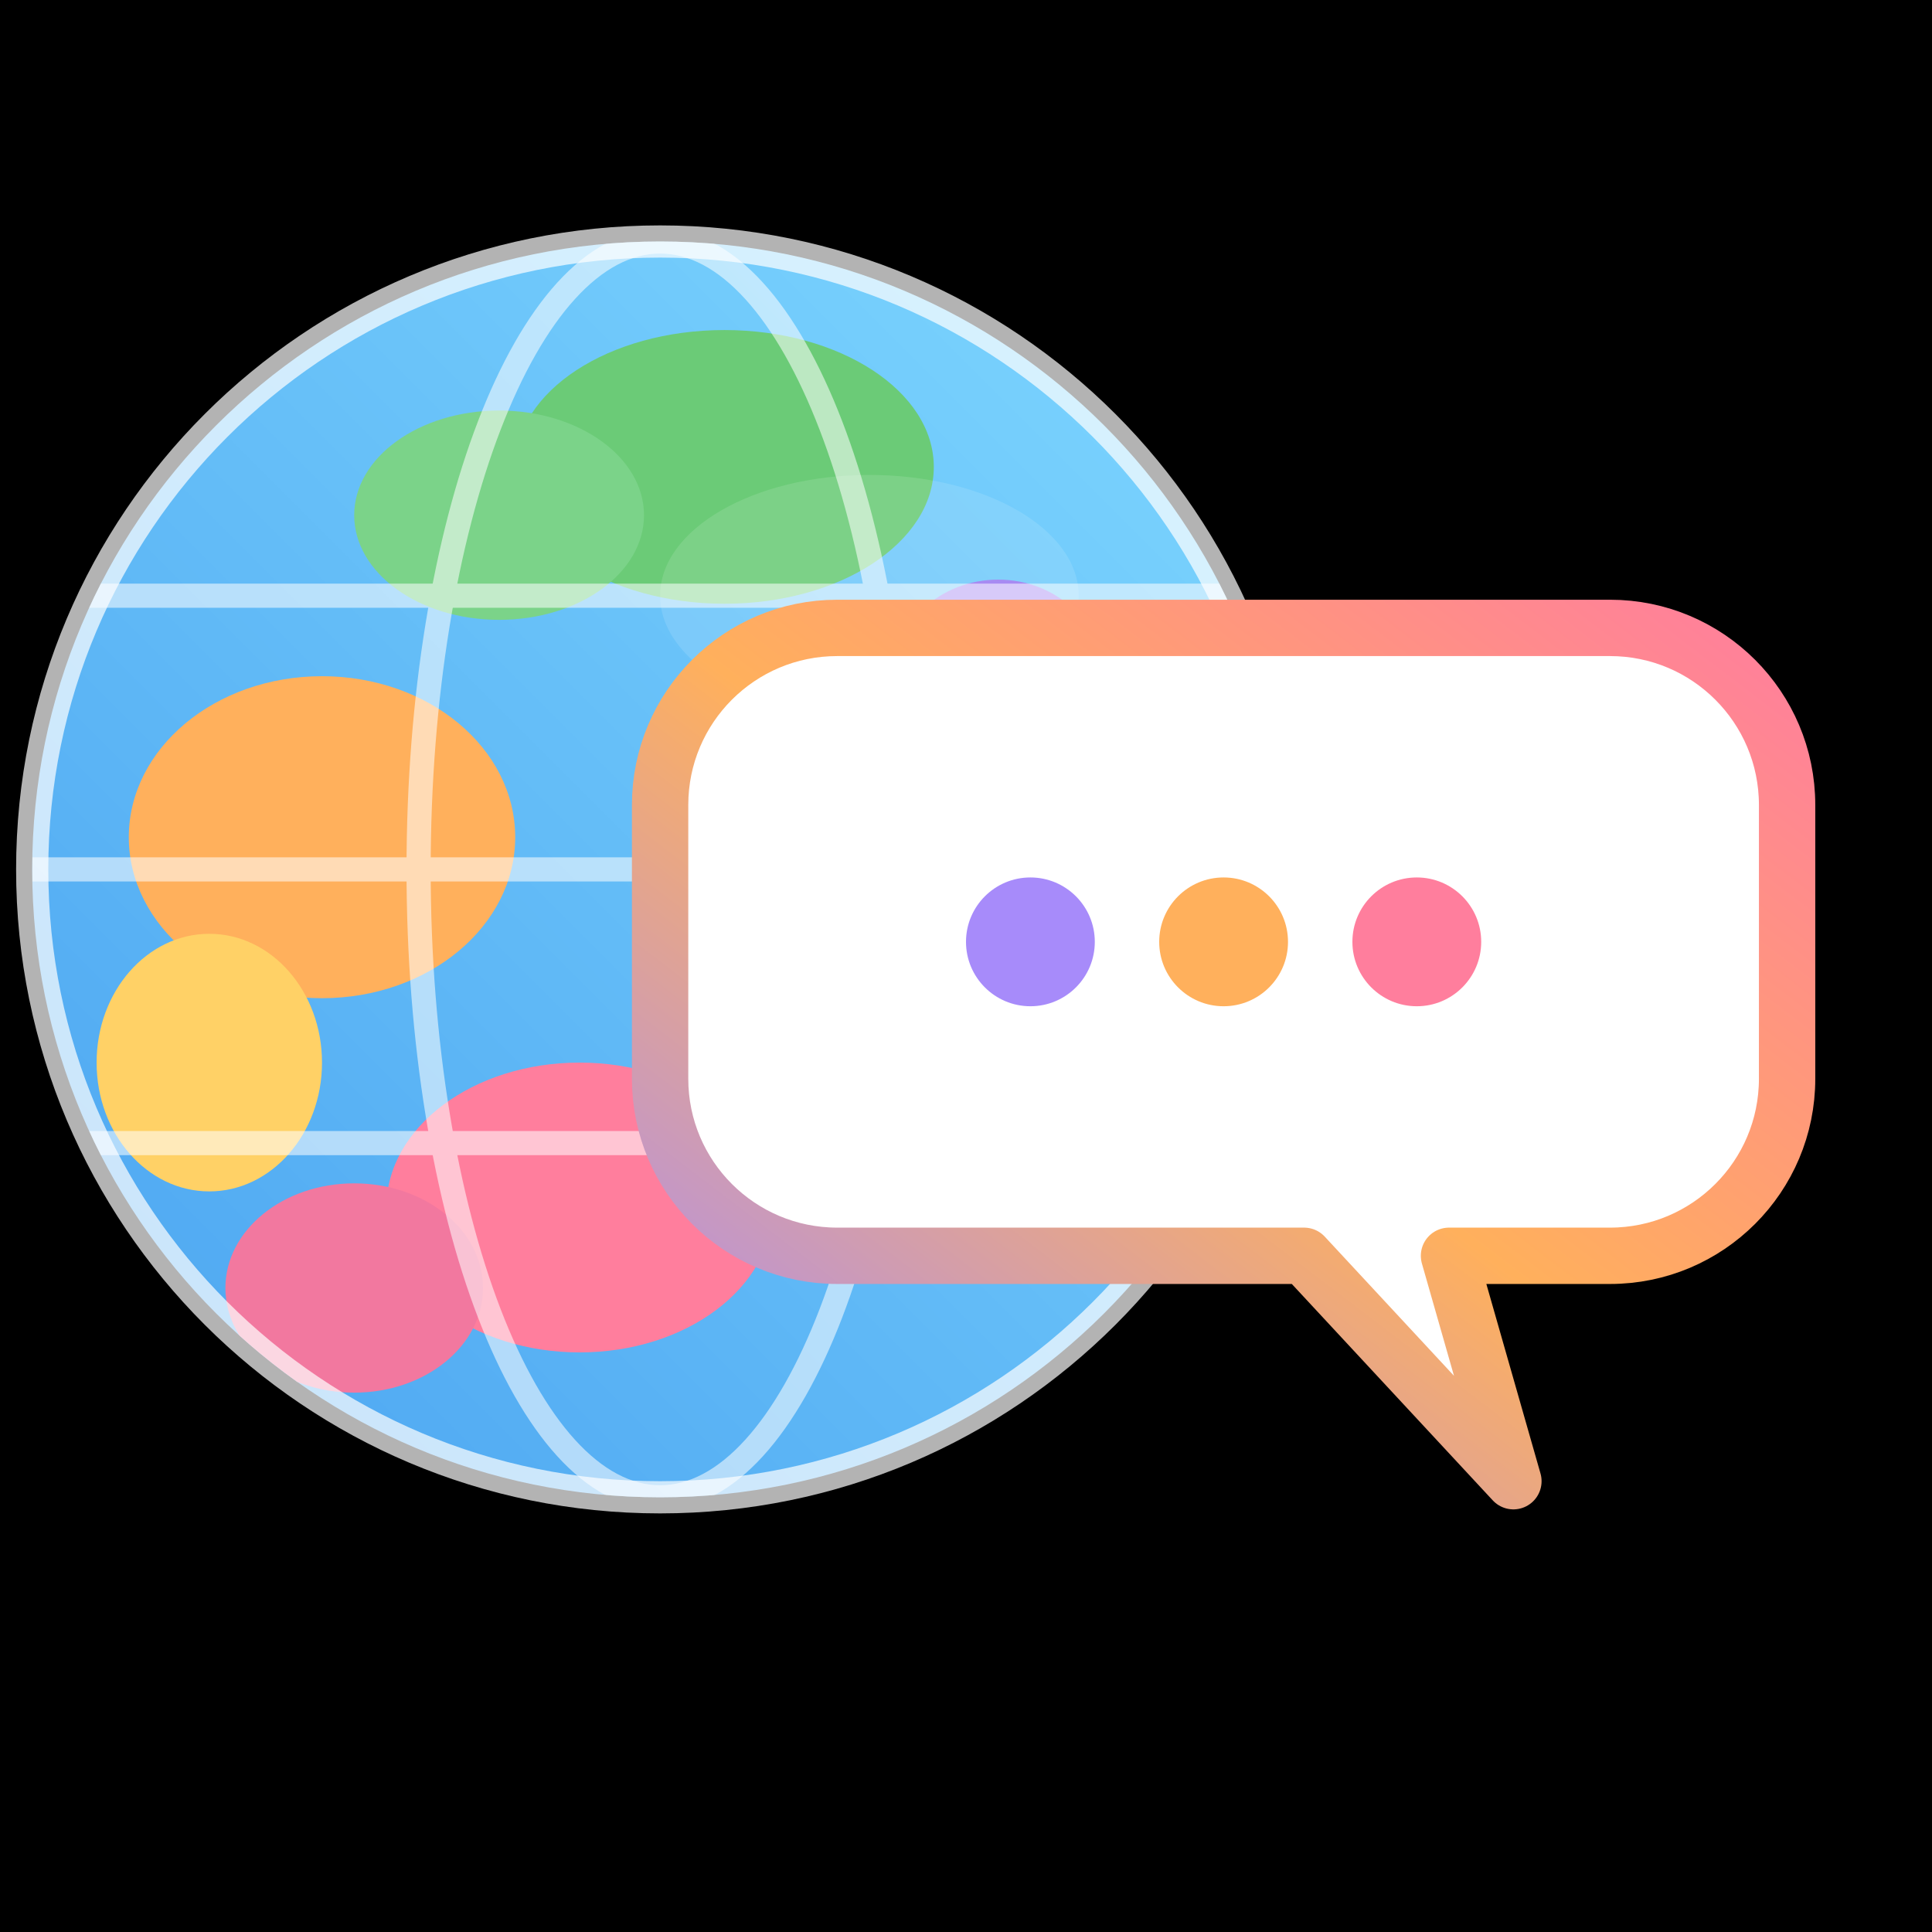
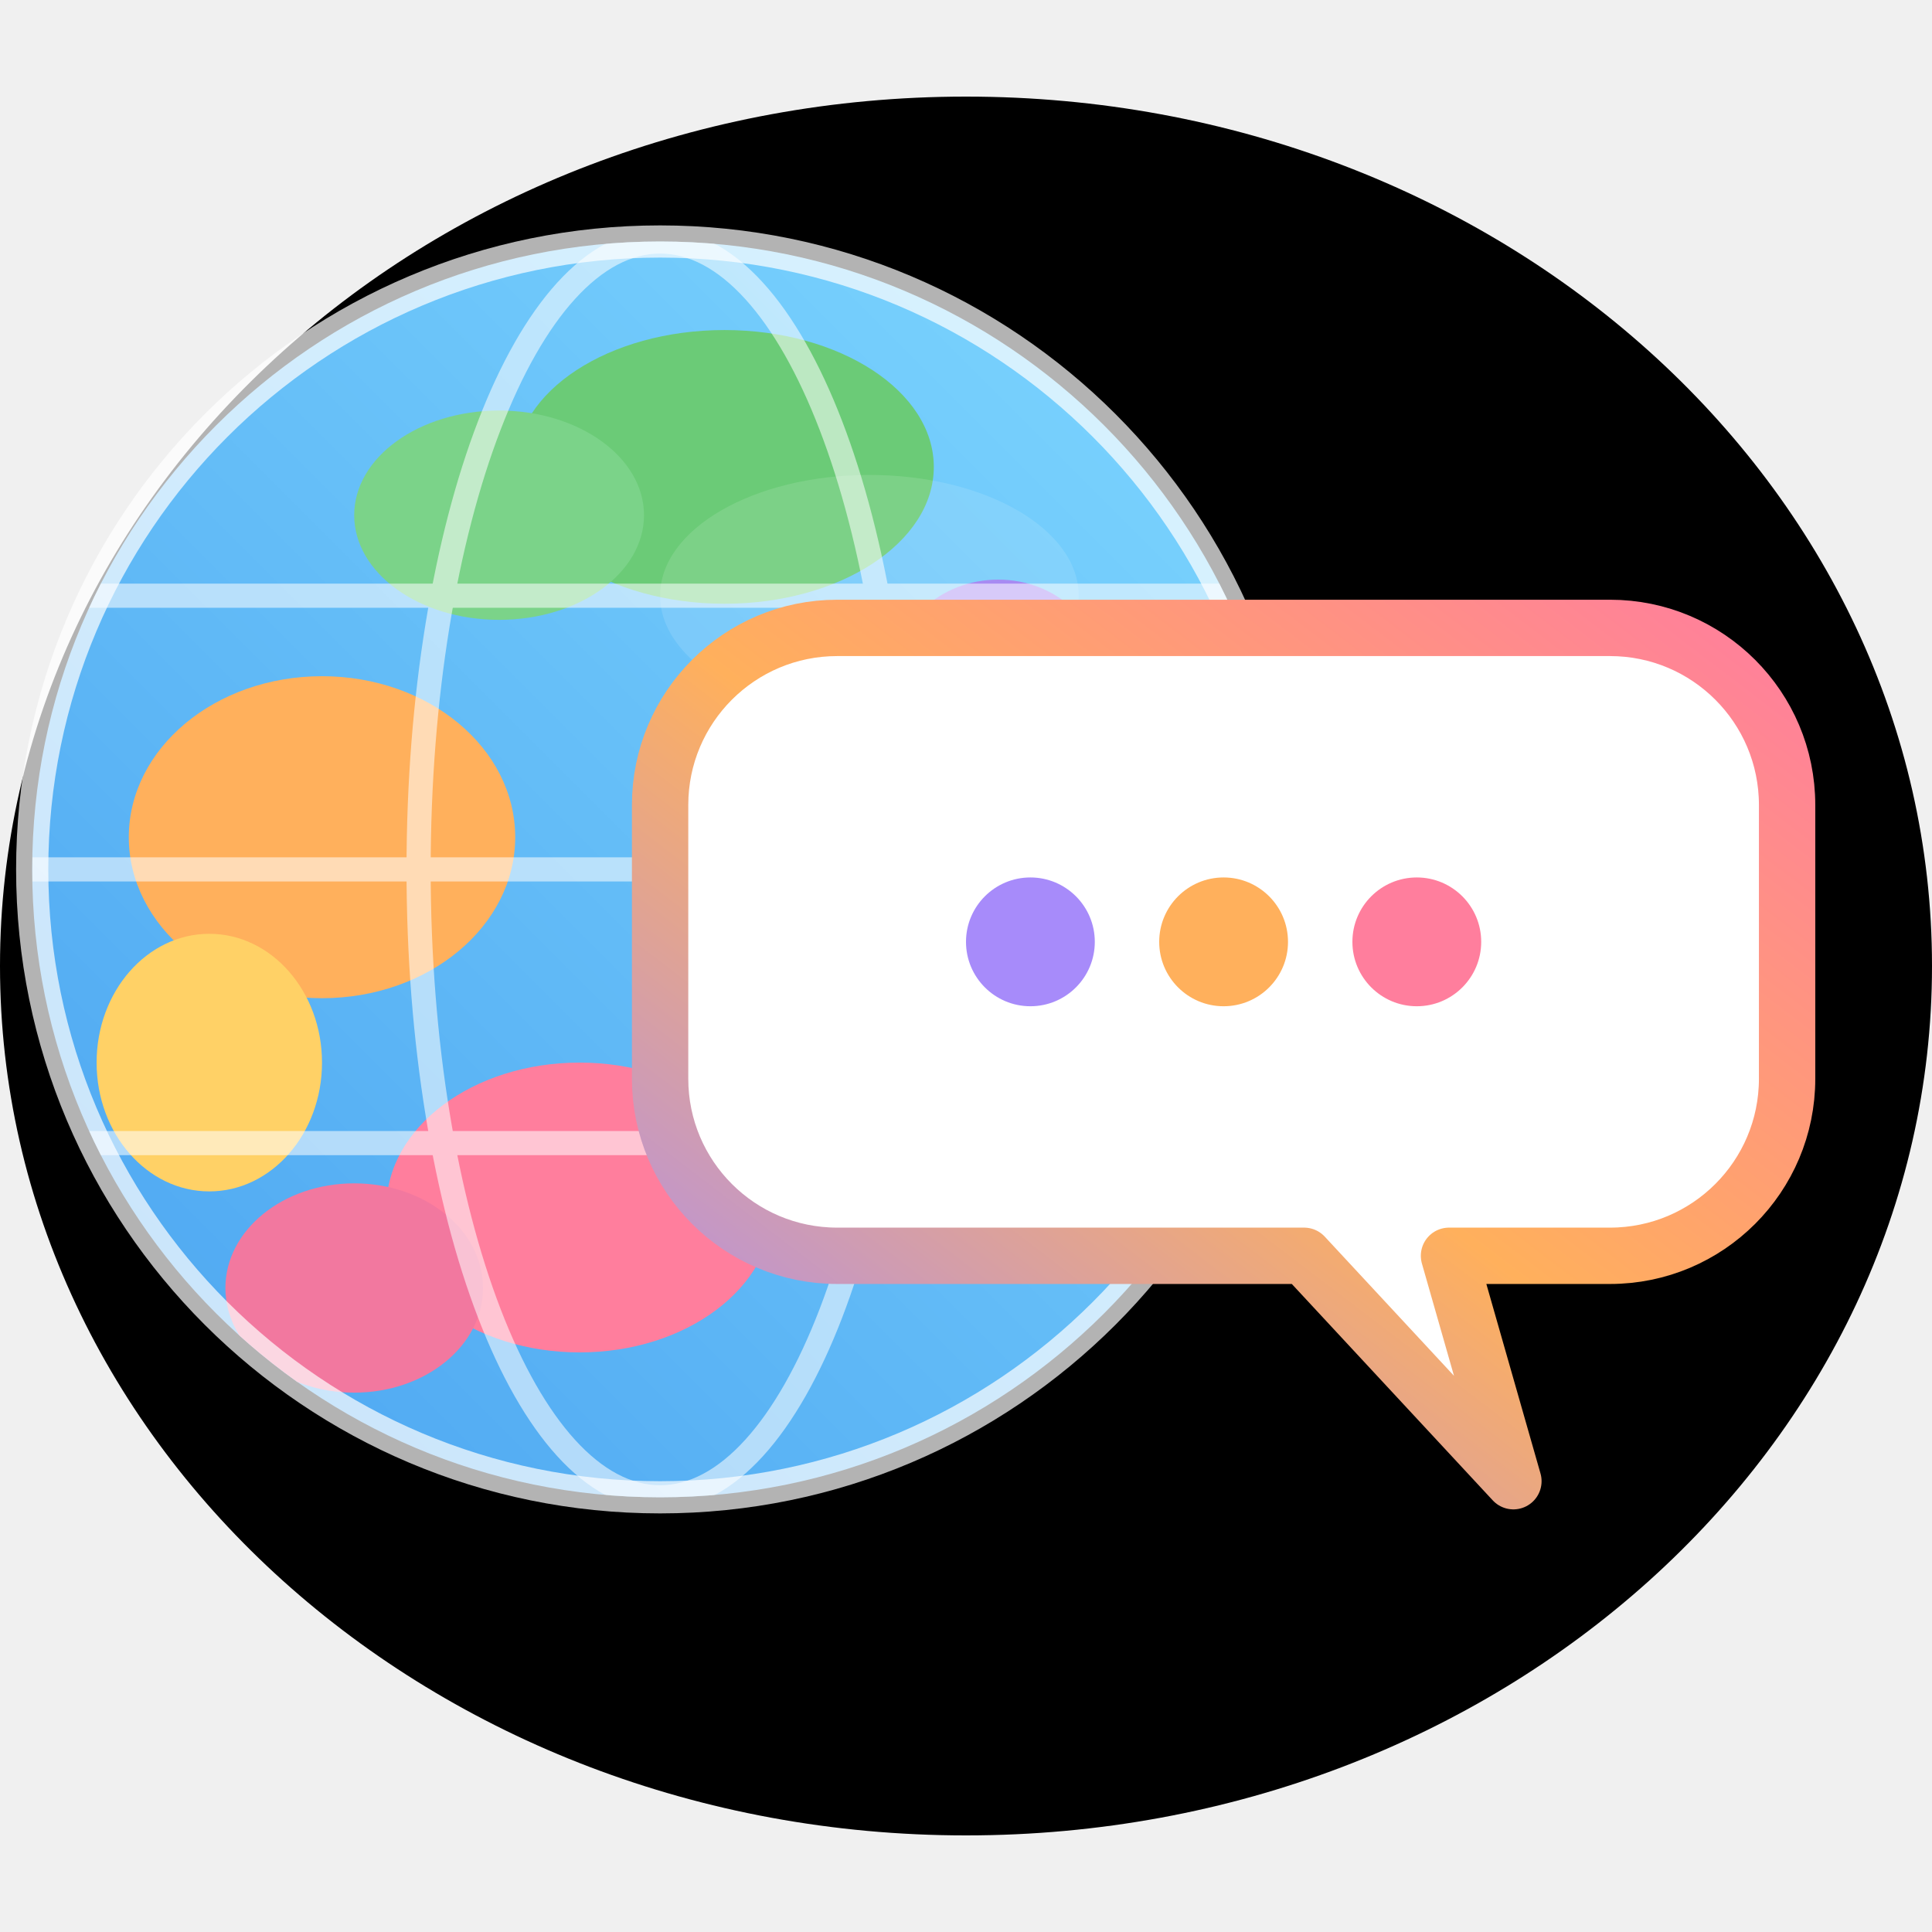
<svg xmlns="http://www.w3.org/2000/svg" viewBox="0 0 240 240" width="240" height="240" role="img" aria-label="Myla Logo – Sprechblase vorne, bunter Globus dahinter rechts">
  <defs>
    <linearGradient id="ocean" x1="0" y1="0" x2="1" y2="1">
      <stop offset="0" stop-color="#7FD8FF" />
      <stop offset="1" stop-color="#4AA3F0" />
    </linearGradient>
    <linearGradient id="bubbleStroke" x1="0" y1="0" x2="1" y2="1">
      <stop offset="0" stop-color="#FF7E9D" />
      <stop offset="0.5" stop-color="#FFB05C" />
      <stop offset="1" stop-color="#A78BFA" />
    </linearGradient>
    <clipPath id="globeClip">
      <circle cx="158" cy="108" r="78" />
    </clipPath>
  </defs>
-   <rect width="240" height="240" fill="#000000" />
+   <ellipse cx="120" cy="120" rx="120" ry="108" fill="#000000" />
  <g transform="translate(240,0) scale(-1,1)">
    <circle cx="158" cy="108" r="78" fill="url(#ocean)" />
    <g clip-path="url(#globeClip)">
      <g>
        <ellipse cx="150" cy="58" rx="26" ry="17" fill="#6BCB77" />
        <ellipse cx="178" cy="64" rx="18" ry="13" fill="#7BD389" />
        <ellipse cx="200" cy="104" rx="24" ry="20" fill="#FFB05C" />
        <ellipse cx="214" cy="132" rx="14" ry="16" fill="#FFD166" />
        <ellipse cx="168" cy="150" rx="24" ry="18" fill="#FF7E9D" />
        <ellipse cx="196" cy="160" rx="16" ry="13" fill="#F2789F" />
        <ellipse cx="120" cy="120" rx="18" ry="22" fill="#A78BFA" />
        <ellipse cx="116" cy="84" rx="13" ry="12" fill="#9B7BF0" />
      </g>
      <g fill="none" stroke="#FFFFFF" stroke-width="3" opacity="0.55">
        <ellipse cx="158" cy="108" rx="30" ry="78" />
        <line x1="80" y1="108" x2="236" y2="108" />
        <line x1="86" y1="74" x2="230" y2="74" />
        <line x1="86" y1="142" x2="230" y2="142" />
      </g>
    </g>
    <circle cx="158" cy="108" r="78" fill="none" stroke="#FFFFFF" stroke-width="4" opacity="0.7" />
    <ellipse cx="132" cy="74" rx="26" ry="15" fill="#FFFFFF" opacity="0.12" />
    <g>
      <path d="M40 78 H136 A22 22 0 0 1 158 100 V134 A22 22 0 0 1 136 156              H78 L52 184 L60 156 H40 A22 22 0 0 1 18 134 V100 A22 22 0 0 1 40 78 Z" fill="#FFFFFF" stroke="url(#bubbleStroke)" stroke-width="7" stroke-linejoin="round" />
      <circle cx="64" cy="117" r="8" fill="#FF7E9D" />
      <circle cx="88" cy="117" r="8" fill="#FFB05C" />
      <circle cx="112" cy="117" r="8" fill="#A78BFA" />
    </g>
  </g>
</svg>
